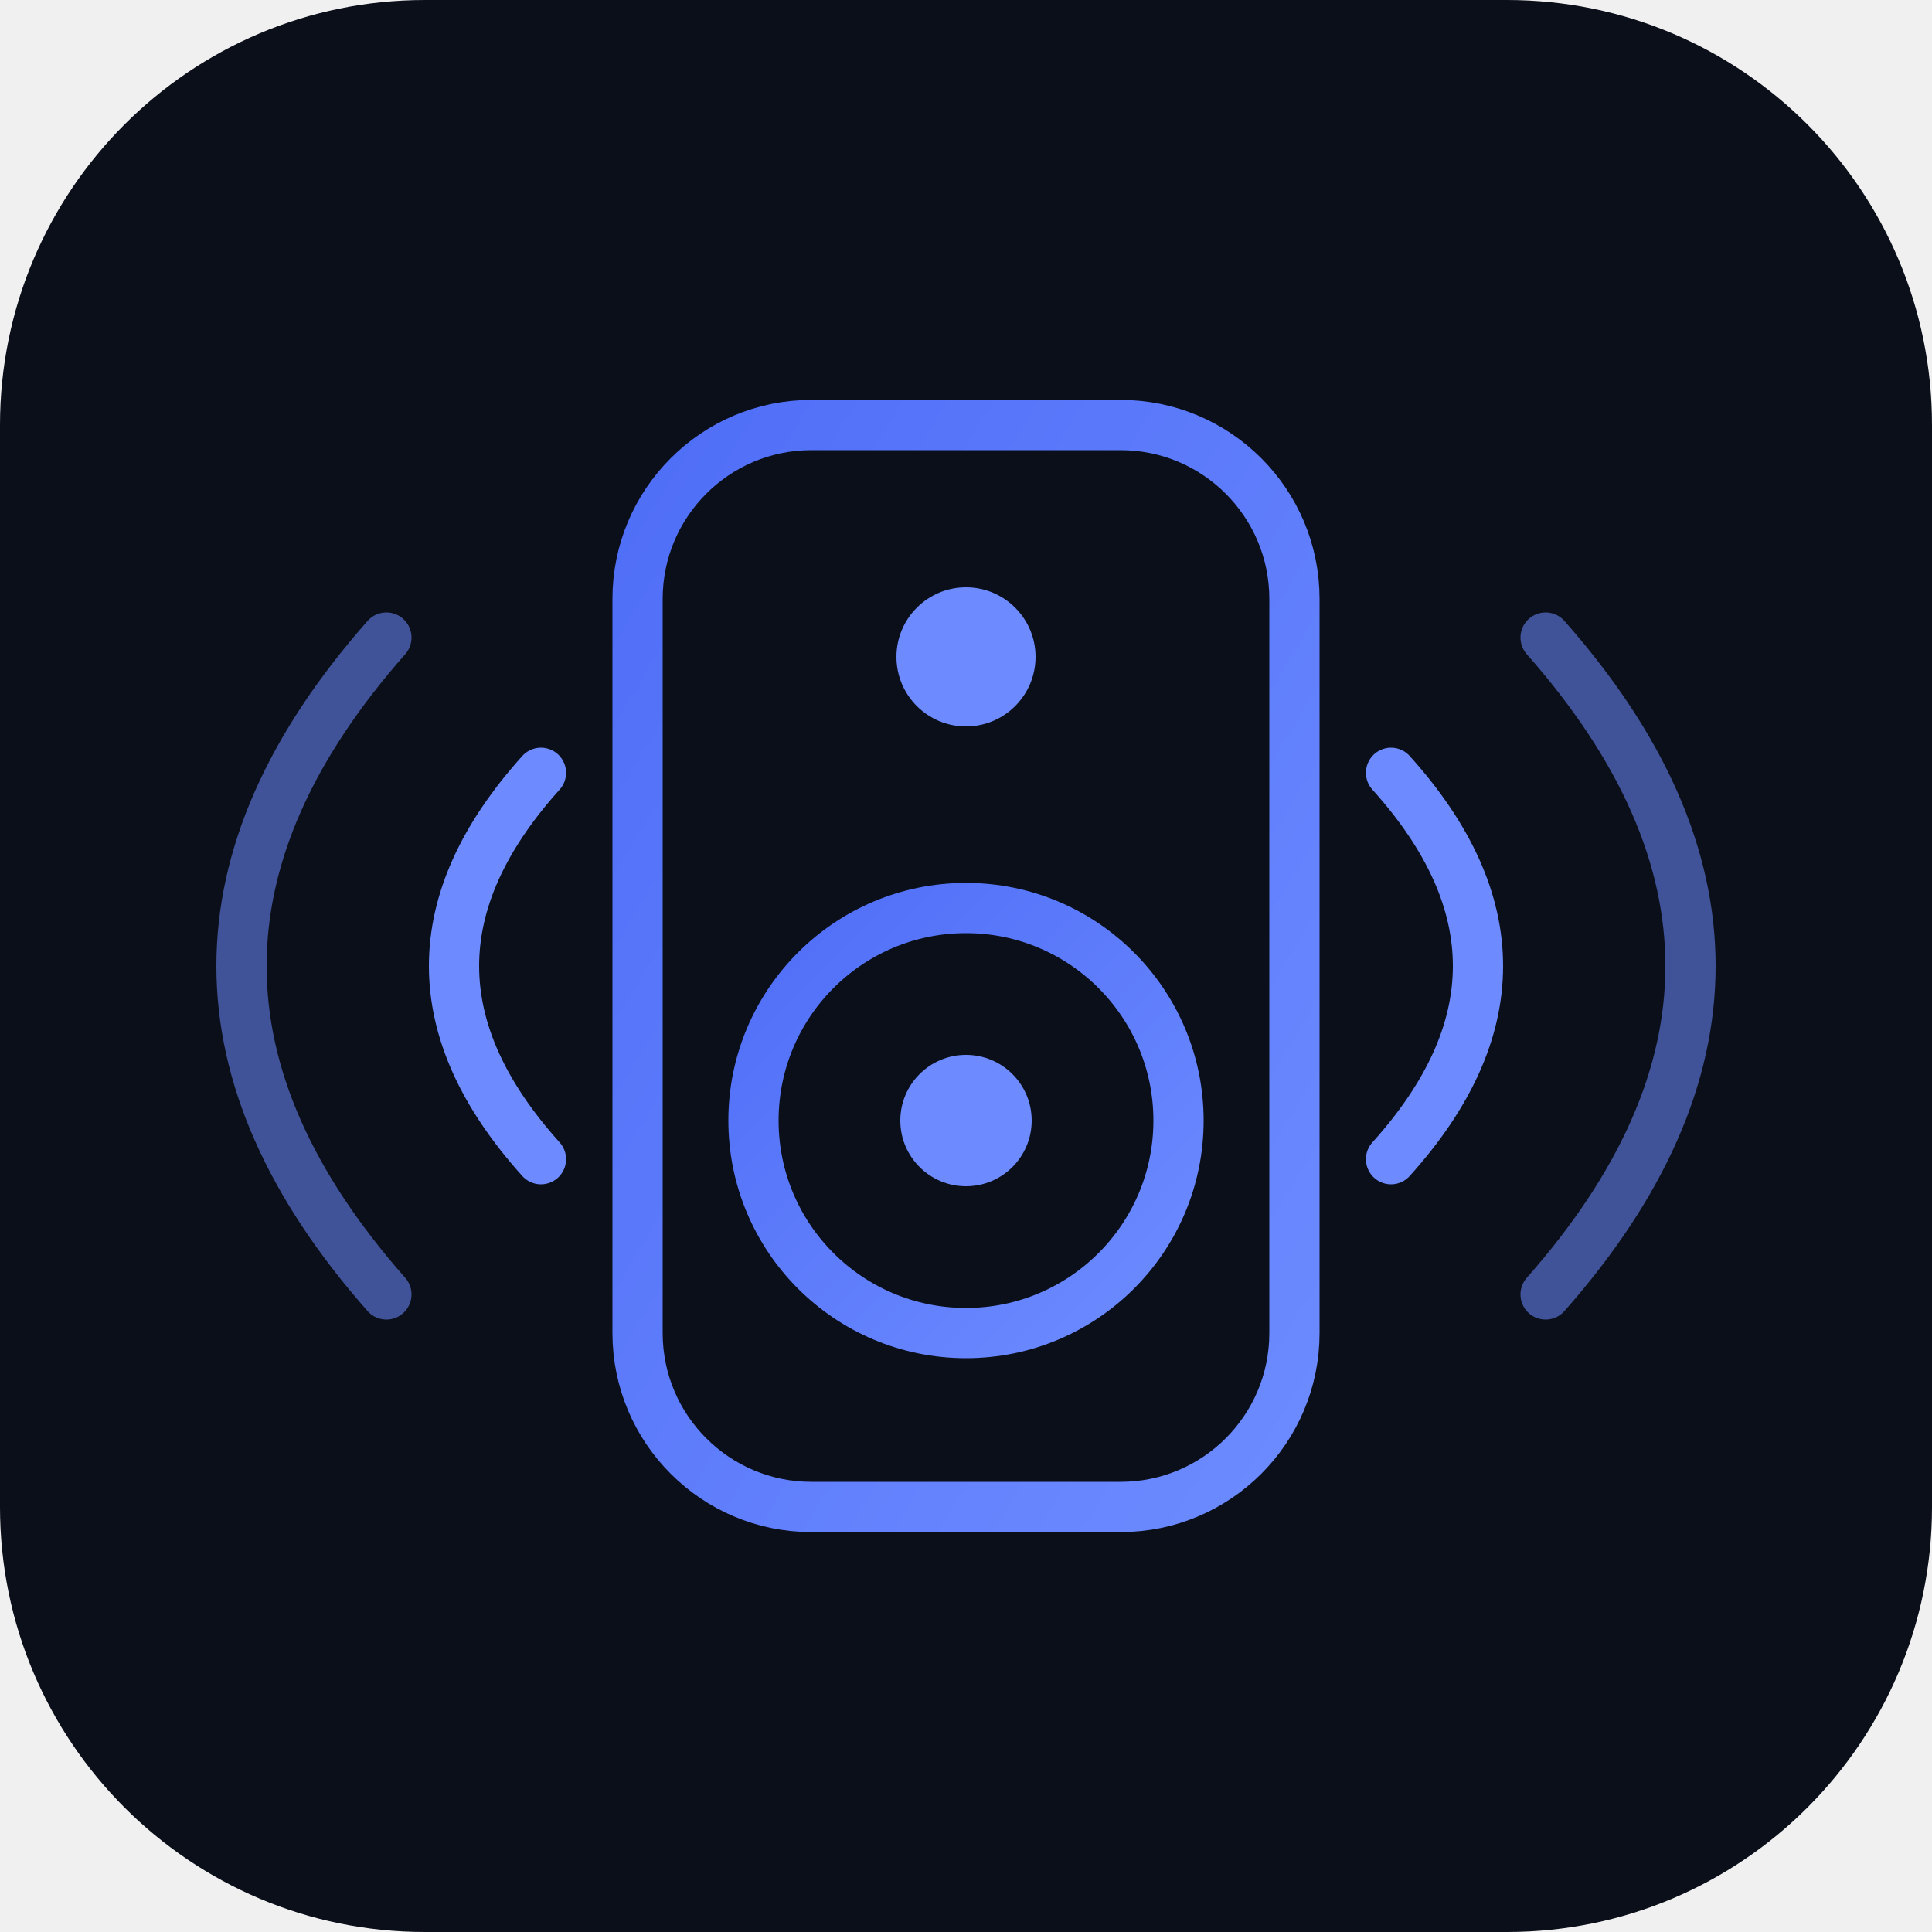
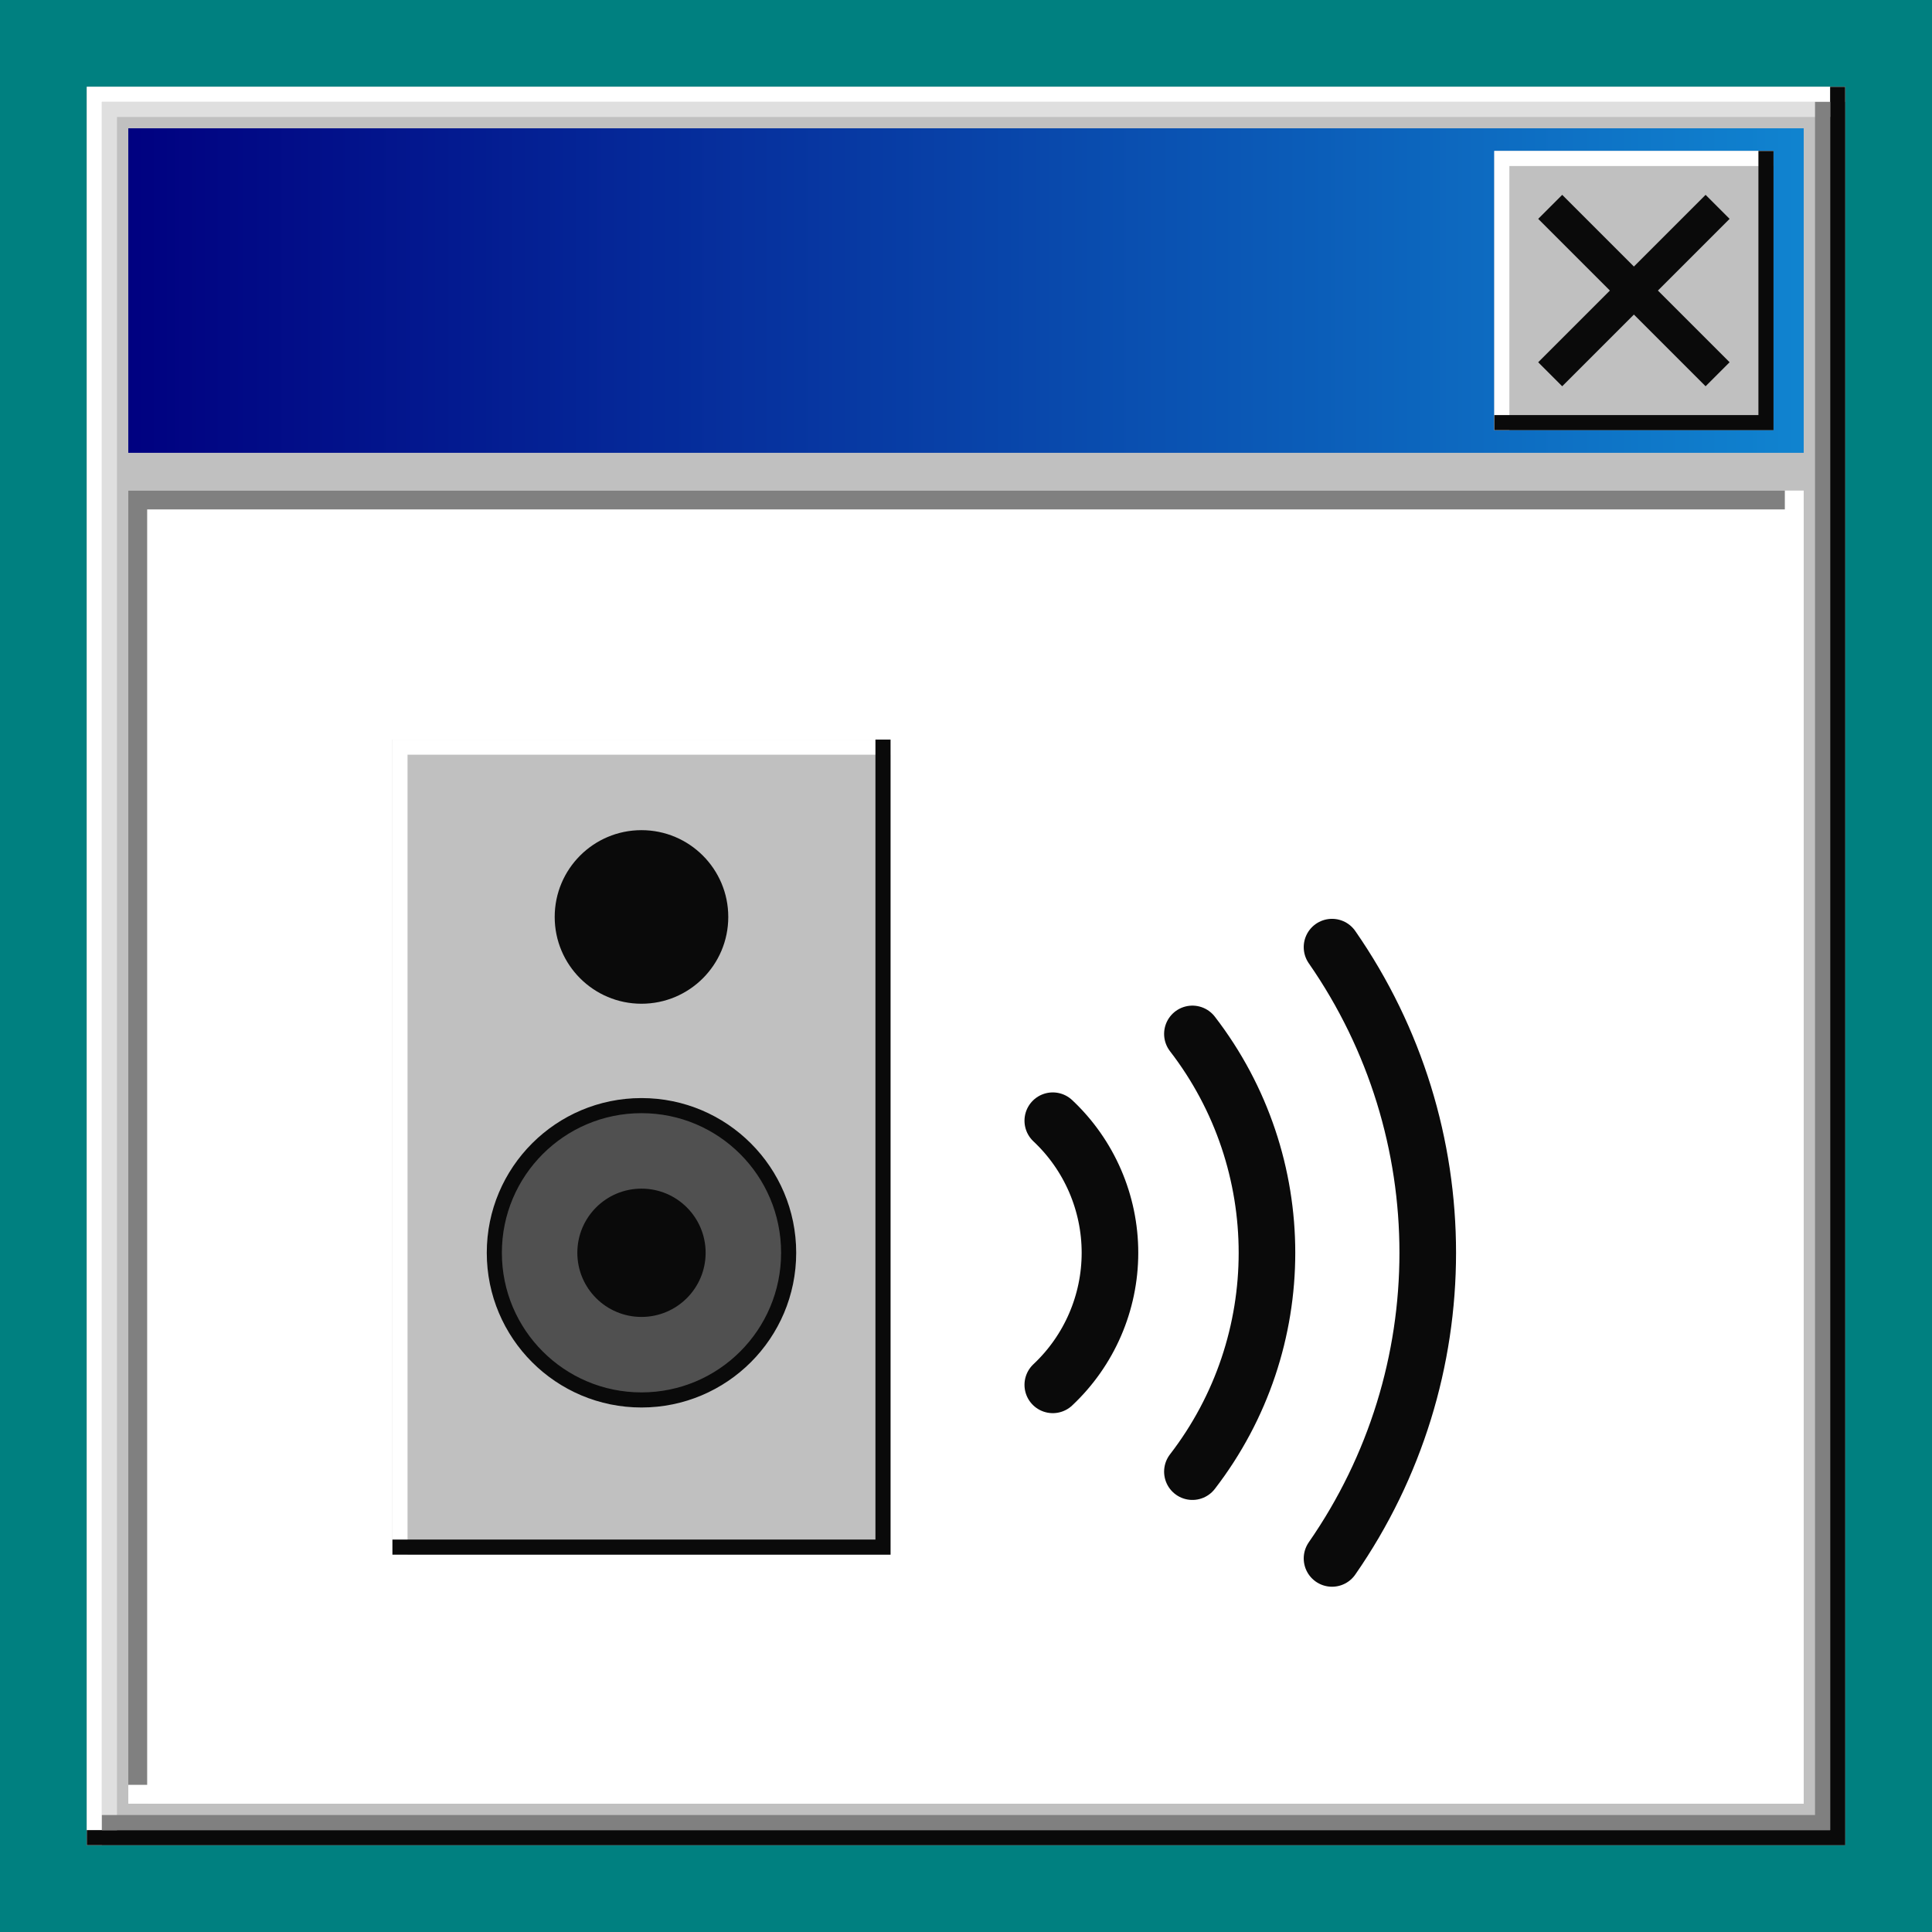
- <svg xmlns="http://www.w3.org/2000/svg" viewBox="0 0 100 100">
+ <svg xmlns="http://www.w3.org/2000/svg" viewBox="0 0 512 512" width="512" height="512" role="img" aria-label="SoundAnnoyer">
  <defs>
-     <linearGradient id="g" x1="0" y1="0" x2="1" y2="1">
-       <stop offset="0" stop-color="#4f6ef7" />
-       <stop offset="1" stop-color="#6d8bff" />
+     <linearGradient id="cap" x1="0" y1="0" x2="1" y2="0">
+       <stop offset="0" stop-color="#000080" />
+       <stop offset="1" stop-color="#1084d0" />
    </linearGradient>
  </defs>
-   <rect width="100" height="100" rx="22" fill="#0b0f1a" />
-   <rect x="33" y="22" width="34" height="56" rx="9" fill="none" stroke="url(#g)" stroke-width="2.6" />
-   <circle cx="50" cy="58" r="11" fill="none" stroke="url(#g)" stroke-width="2.6" />
-   <circle cx="50" cy="58" r="3.4" fill="#6d8bff" />
-   <circle cx="50" cy="34" r="3.6" fill="#6d8bff" />
-   <path d="M72 40 q9 10 0 20" fill="none" stroke="#6d8bff" stroke-width="2.6" stroke-linecap="round" />
-   <path d="M80 33 q15 17 0 34" fill="none" stroke="#6d8bff" stroke-width="2.6" stroke-linecap="round" opacity="0.55" />
-   <path d="M28 40 q-9 10 0 20" fill="none" stroke="#6d8bff" stroke-width="2.6" stroke-linecap="round" />
-   <path d="M20 33 q-15 17 0 34" fill="none" stroke="#6d8bff" stroke-width="2.6" stroke-linecap="round" opacity="0.55" />
+   <rect width="512" height="512" fill="#008080" />
+   <rect x="23" y="23" width="466" height="466" fill="#c0c0c0" />
+   <path d="M23 23h466v4H27v462h-4z" fill="#ffffff" />
+   <path d="M489 23v466H23v-4h462V23z" fill="#0a0a0a" />
+   <path d="M27 27h458v4H31v454h-4z" fill="#dfdfdf" />
+   <path d="M485 27v458H27v-4h454V27z" fill="#808080" />
+   <rect x="34" y="34" width="444" height="86" fill="url(#cap)" />
+   <rect x="396" y="40" width="74" height="74" fill="#c0c0c0" />
+   <path d="M396 40h74v4h-70v70h-4z" fill="#ffffff" />
+   <path d="M470 40v74h-74v-4h70V40z" fill="#0a0a0a" />
+   <path d="M414 58l38 38M452 58l-38 38" stroke="#0a0a0a" stroke-width="9" stroke-linecap="square" />
+   <rect x="34" y="130" width="444" height="348" fill="#ffffff" />
+   <path d="M34 130h444v5H39v343h-5z" fill="#808080" />
+   <path d="M478 130v348H34v-5h439V130z" fill="#ffffff" />
+   <rect x="104" y="196" width="132" height="216" fill="#c0c0c0" />
+   <path d="M104 196h132v4h-128v212h-4z" fill="#ffffff" />
+   <path d="M236 196v216H104v-4h128V196z" fill="#0a0a0a" />
+   <circle cx="170" cy="243" r="23" fill="#0a0a0a" />
+   <circle cx="170" cy="332" r="39" fill="#505050" stroke="#0a0a0a" stroke-width="4" />
+   <circle cx="170" cy="332" r="17" fill="#0a0a0a" />
+   <g fill="none" stroke="#0a0a0a" stroke-width="15" stroke-linecap="round">
+     <path d="M279 297a48 48 0 0 1 0 70" />
+     <path d="M316 274a95 95 0 0 1 0 116" />
+     <path d="M353 251a142 142 0 0 1 0 162" />
+   </g>
</svg>
